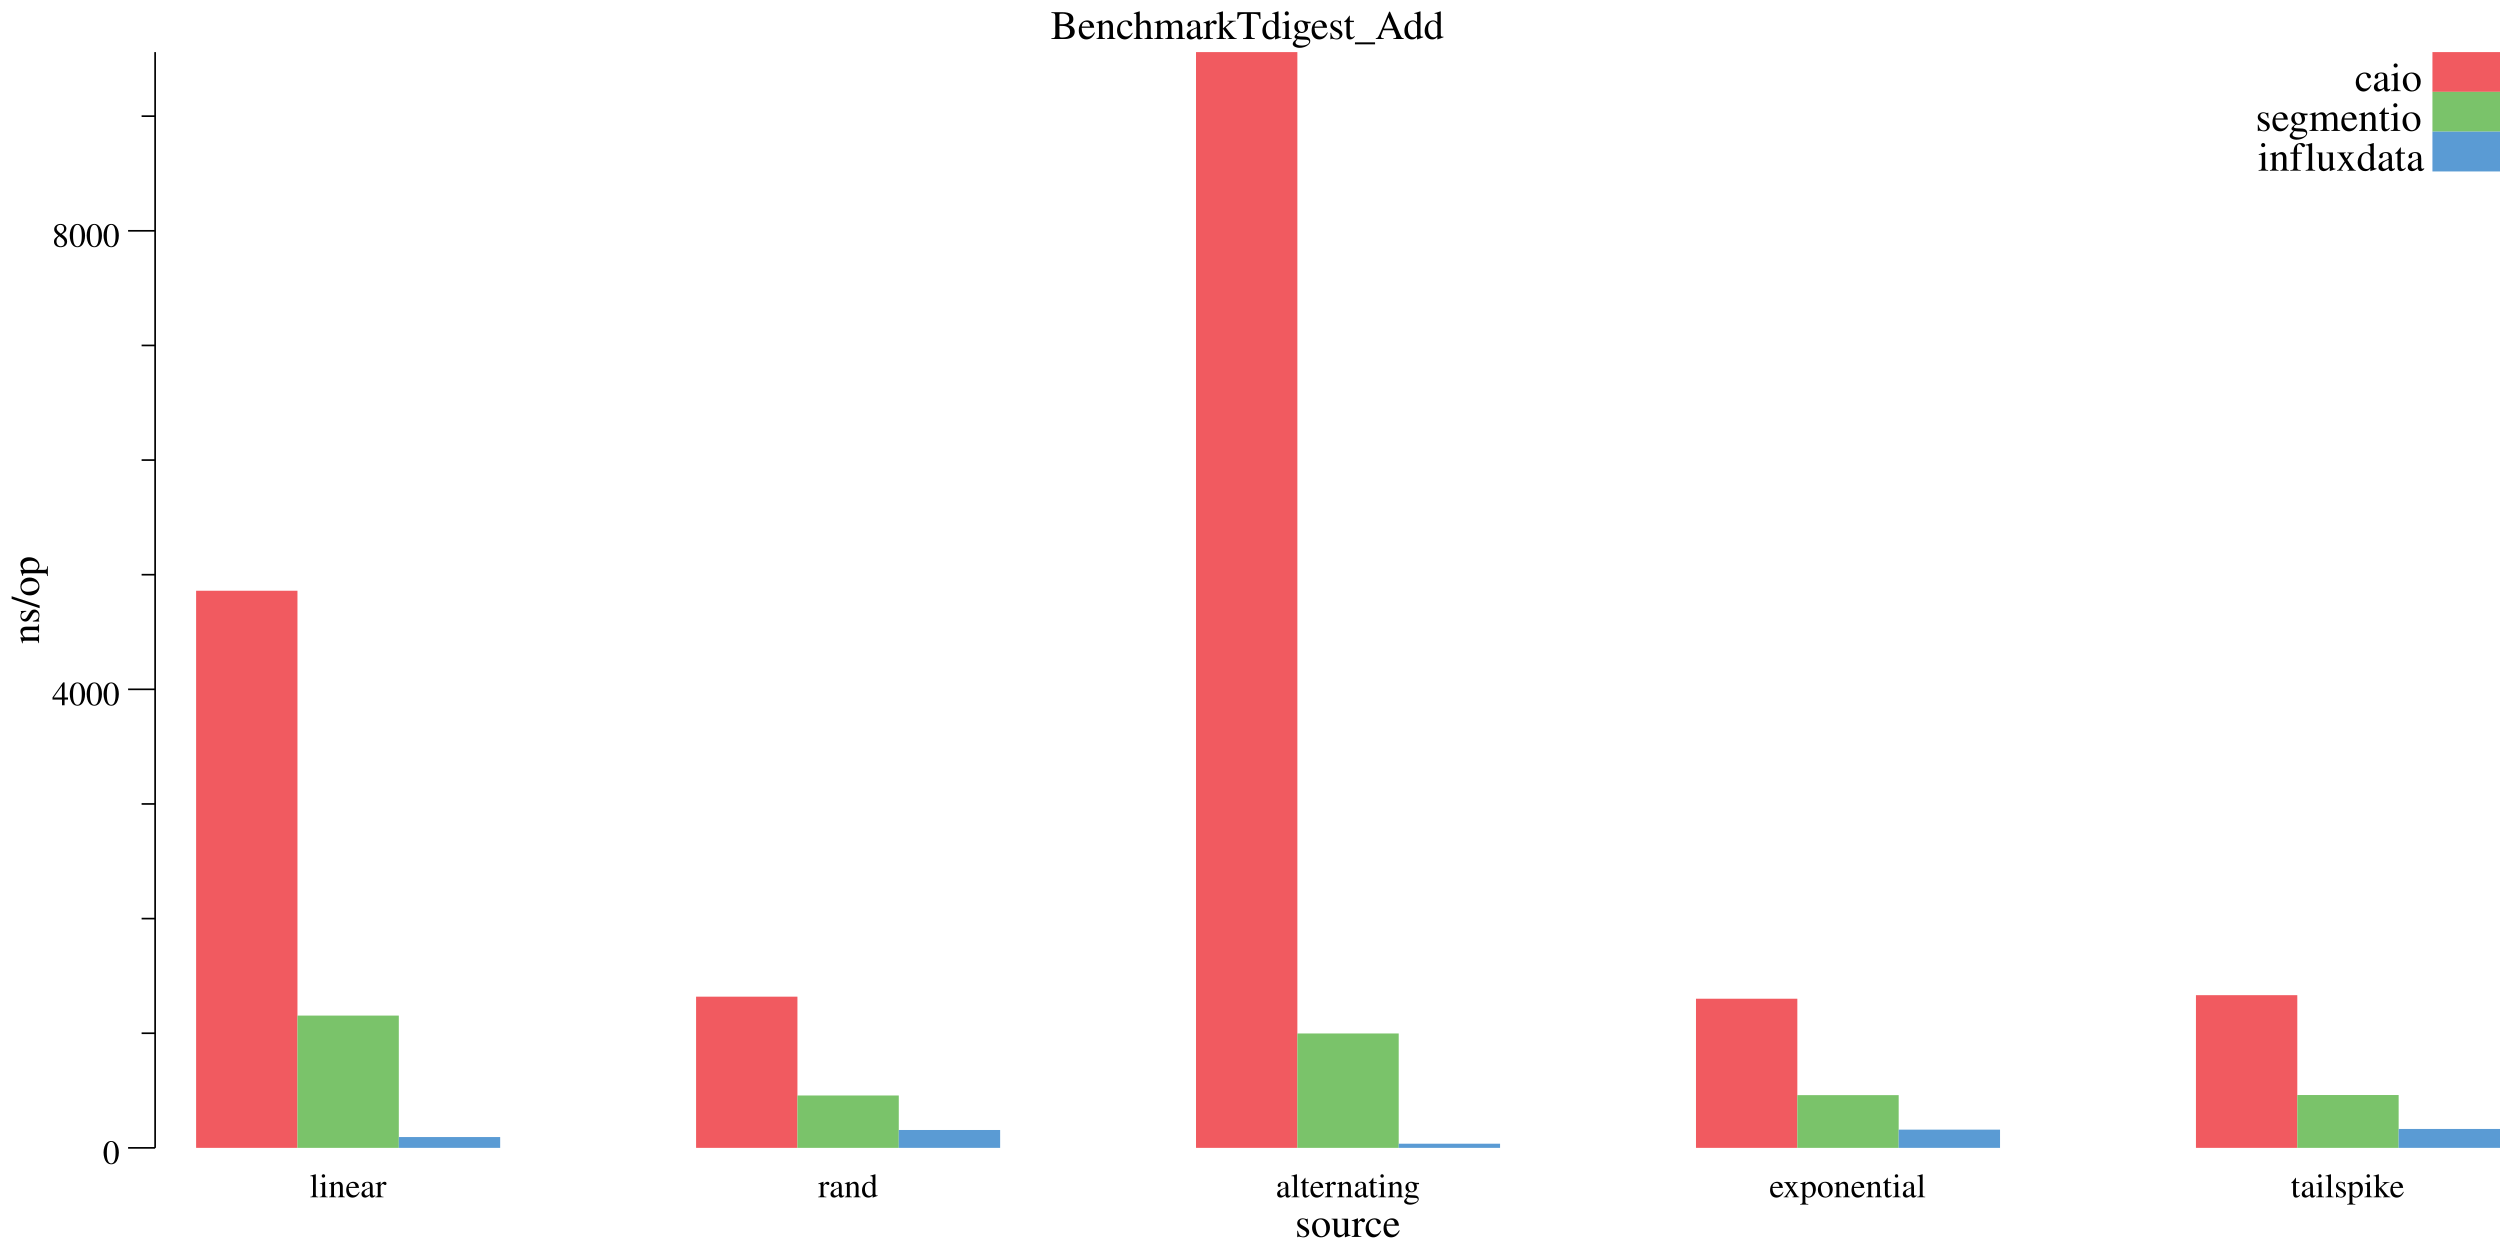
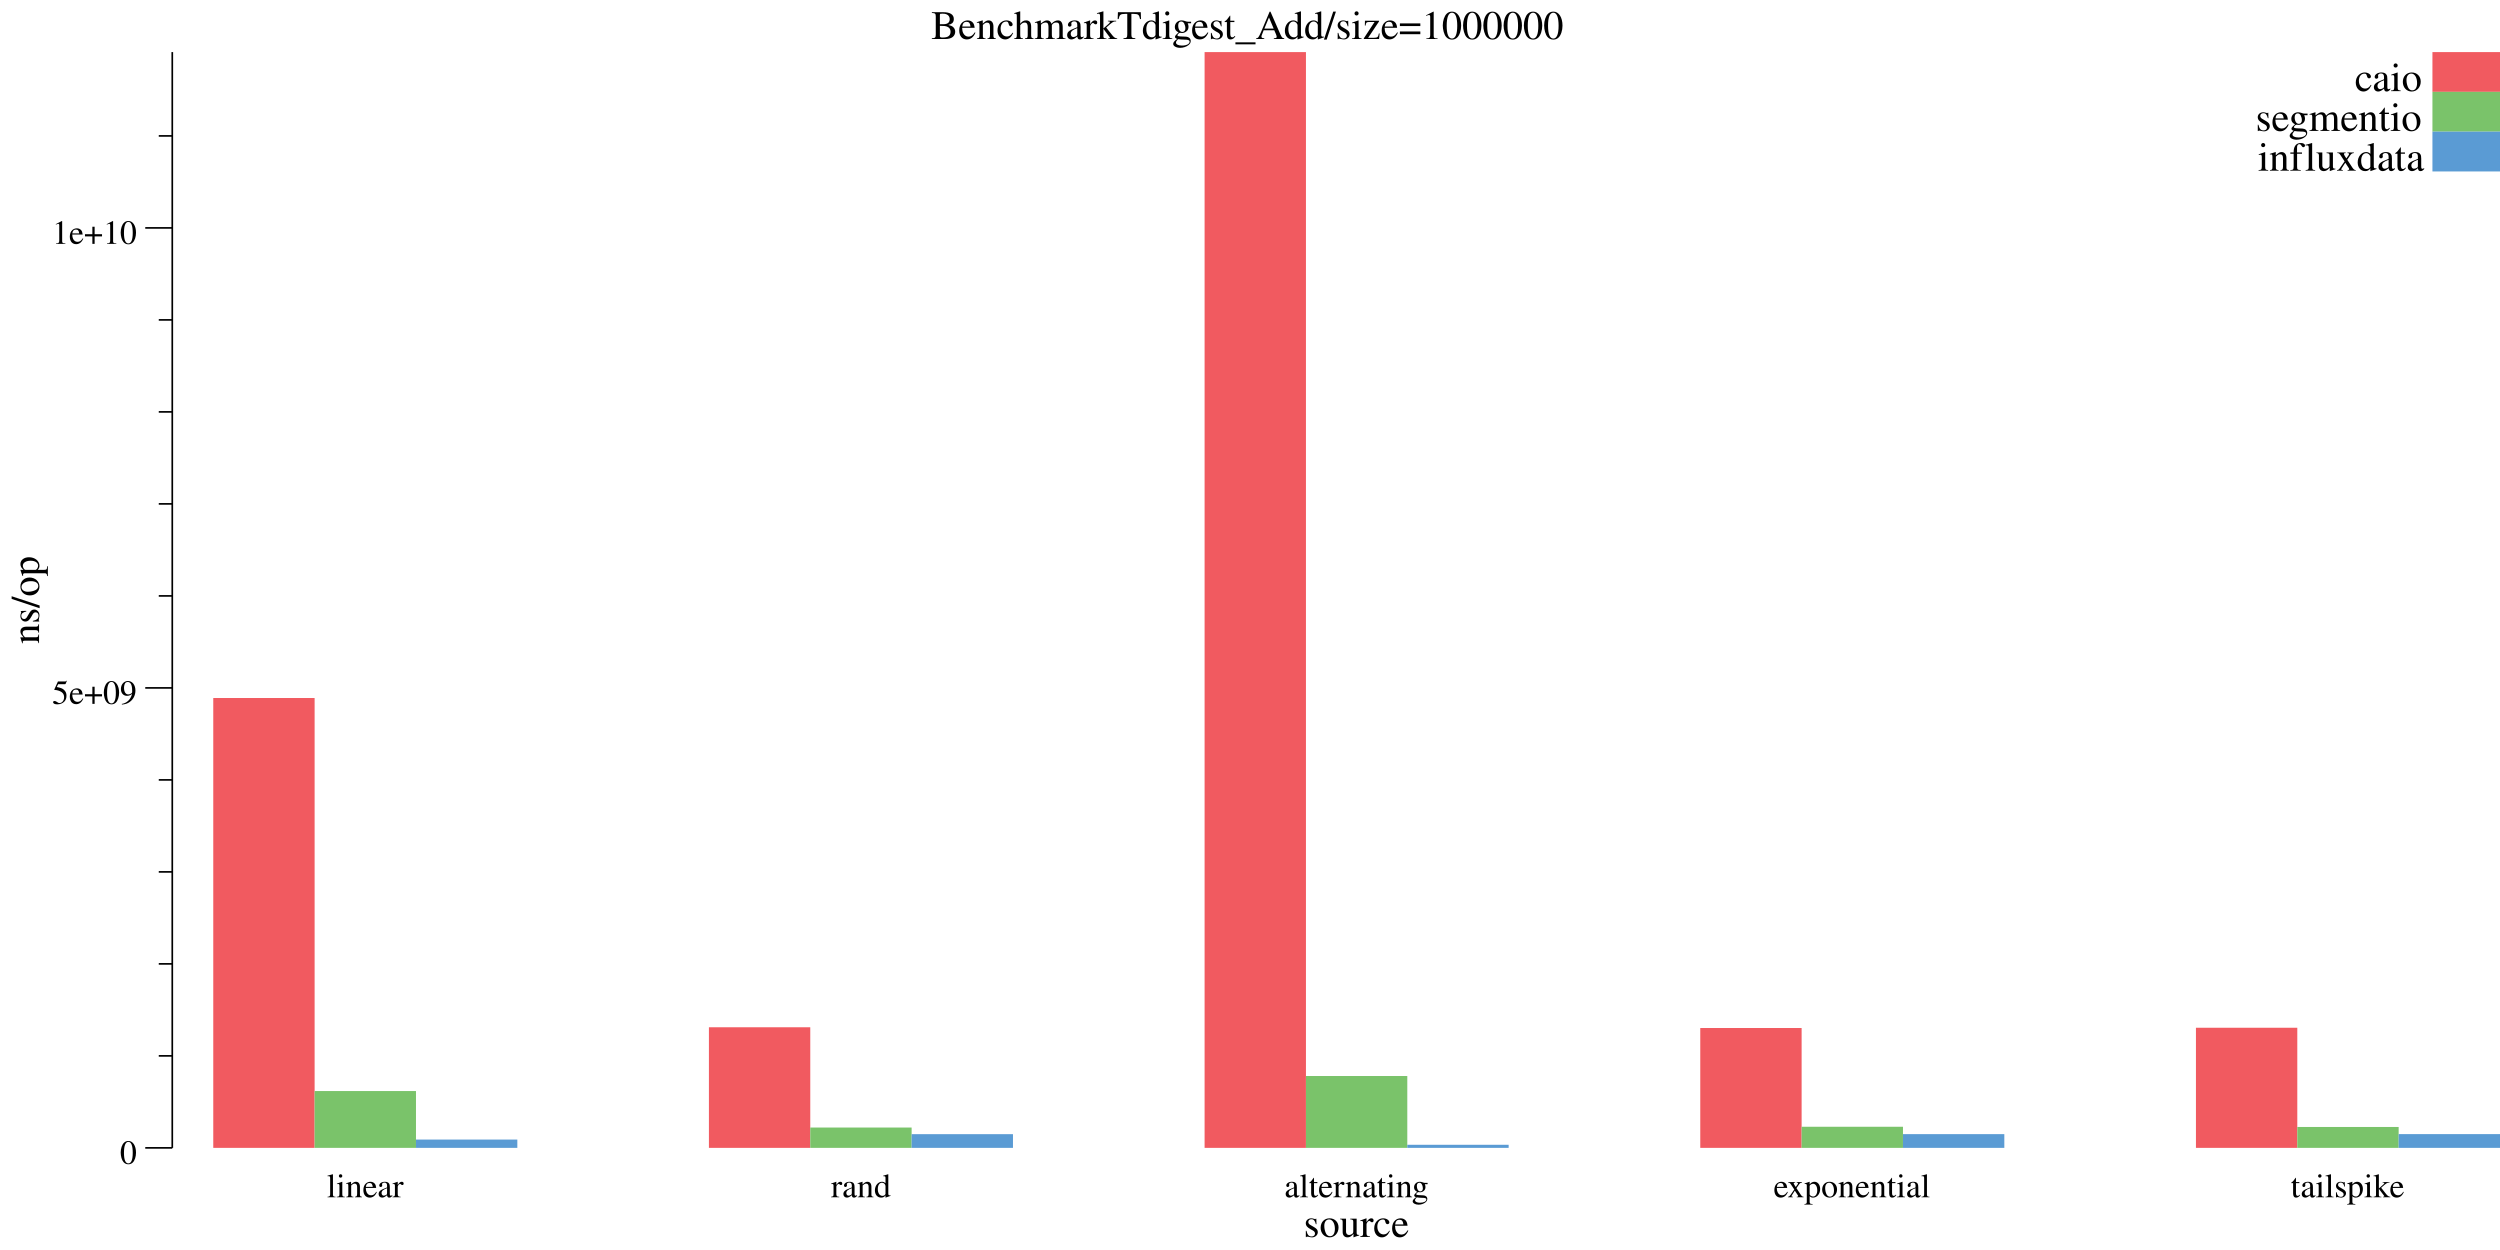
<svg xmlns="http://www.w3.org/2000/svg" width="740pt" height="370pt" viewBox="0 0 740 370">
  <g transform="scale(1, -1) translate(0, -370)">
    <path d="M0,0L740,0L740,370L0,370Z" style="fill:#FFFFFF" />
-     <text x="311.01" y="-358.45" transform="scale(1, -1)" style="font-family:Times;font-weight:normal;font-style:normal;font-size:12px">BenchmarkTdigest_Add</text>
-     <text x="383.36" y="-3.861" transform="scale(1, -1)" style="font-family:Times;font-weight:normal;font-style:normal;font-size:12px">source</text>
-     <text x="91.666" y="-15.602" transform="scale(1, -1)" style="font-family:Times;font-weight:normal;font-style:normal;font-size:10px">linear</text>
-     <text x="242.15" y="-15.602" transform="scale(1, -1)" style="font-family:Times;font-weight:normal;font-style:normal;font-size:10px">rand</text>
-     <text x="377.64" y="-15.602" transform="scale(1, -1)" style="font-family:Times;font-weight:normal;font-style:normal;font-size:10px">alternating</text>
-     <text x="523.69" y="-15.602" transform="scale(1, -1)" style="font-family:Times;font-weight:normal;font-style:normal;font-size:10px">exponential</text>
+     <text x="275.63" y="-358.45" transform="scale(1, -1)" style="font-family:Times;font-weight:normal;font-style:normal;font-size:12px">BenchmarkTdigest_Add/size=1000000</text>
+     <text x="385.9" y="-3.861" transform="scale(1, -1)" style="font-family:Times;font-weight:normal;font-style:normal;font-size:12px">source</text>
+     <text x="96.744" y="-15.602" transform="scale(1, -1)" style="font-family:Times;font-weight:normal;font-style:normal;font-size:10px">linear</text>
+     <text x="245.96" y="-15.602" transform="scale(1, -1)" style="font-family:Times;font-weight:normal;font-style:normal;font-size:10px">rand</text>
+     <text x="380.18" y="-15.602" transform="scale(1, -1)" style="font-family:Times;font-weight:normal;font-style:normal;font-size:10px">alternating</text>
+     <text x="524.96" y="-15.602" transform="scale(1, -1)" style="font-family:Times;font-weight:normal;font-style:normal;font-size:10px">exponential</text>
    <text x="678.06" y="-15.602" transform="scale(1, -1)" style="font-family:Times;font-weight:normal;font-style:normal;font-size:10px">tailspike</text>
    <g transform="rotate(90)">
      <text x="179.41" y="11.555" transform="scale(1, -1)" style="font-family:Times;font-weight:normal;font-style:normal;font-size:12px">ns/op</text>
    </g>
-     <text x="30.416" y="-25.509" transform="scale(1, -1)" style="font-family:Times;font-weight:normal;font-style:normal;font-size:10px">0</text>
-     <text x="15.416" y="-161.24" transform="scale(1, -1)" style="font-family:Times;font-weight:normal;font-style:normal;font-size:10px">4000</text>
-     <text x="15.416" y="-296.96" transform="scale(1, -1)" style="font-family:Times;font-weight:normal;font-style:normal;font-size:10px">8000</text>
-     <path d="M37.916,30.23L45.916,30.23" style="fill:none;stroke:#000000;stroke-width:0.5" />
-     <path d="M37.916,165.96L45.916,165.96" style="fill:none;stroke:#000000;stroke-width:0.5" />
-     <path d="M37.916,301.68L45.916,301.68" style="fill:none;stroke:#000000;stroke-width:0.5" />
-     <path d="M41.916,64.162L45.916,64.162" style="fill:none;stroke:#000000;stroke-width:0.5" />
-     <path d="M41.916,98.094L45.916,98.094" style="fill:none;stroke:#000000;stroke-width:0.5" />
-     <path d="M41.916,132.03L45.916,132.03" style="fill:none;stroke:#000000;stroke-width:0.5" />
-     <path d="M41.916,199.89L45.916,199.89" style="fill:none;stroke:#000000;stroke-width:0.5" />
-     <path d="M41.916,233.82L45.916,233.82" style="fill:none;stroke:#000000;stroke-width:0.5" />
-     <path d="M41.916,267.75L45.916,267.75" style="fill:none;stroke:#000000;stroke-width:0.5" />
-     <path d="M41.916,335.62L45.916,335.62" style="fill:none;stroke:#000000;stroke-width:0.5" />
-     <path d="M45.916,30.23L45.916,354.58" style="fill:none;stroke:#000000;stroke-width:0.5" />
-     <path d="M58.048,30.23L58.048,195.14L88.048,195.14L88.048,30.23Z" style="fill:#F15A60" />
-     <path d="M206.04,30.23L206.04,74.986L236.04,74.986L236.04,30.23Z" style="fill:#F15A60" />
-     <path d="M354.02,30.23L354.02,354.58L384.02,354.58L384.02,30.23Z" style="fill:#F15A60" />
-     <path d="M502.01,30.23L502.01,74.376L532.01,74.376L532.01,30.23Z" style="fill:#F15A60" />
-     <path d="M650,30.23L650,75.428L680,75.428L680,30.23Z" style="fill:#F15A60" />
-     <path d="M88.048,30.23L88.048,69.388L118.05,69.388L118.05,30.23Z" style="fill:#7AC36A" />
-     <path d="M236.04,30.23L236.04,45.737L266.04,45.737L266.04,30.23Z" style="fill:#7AC36A" />
-     <path d="M384.02,30.23L384.02,64.094L414.02,64.094L414.02,30.23Z" style="fill:#7AC36A" />
-     <path d="M532.01,30.23L532.01,45.839L562.01,45.839L562.01,30.23Z" style="fill:#7AC36A" />
-     <path d="M680,30.23L680,45.873L710,45.873L710,30.23Z" style="fill:#7AC36A" />
-     <path d="M118.05,30.23L118.05,33.434L148.05,33.434L148.05,30.23Z" style="fill:#5A9BD4" />
-     <path d="M266.04,30.23L266.04,35.524L296.04,35.524L296.04,30.23Z" style="fill:#5A9BD4" />
-     <path d="M414.02,30.23L414.02,31.462L444.02,31.462L444.02,30.23Z" style="fill:#5A9BD4" />
-     <path d="M562.01,30.23L562.01,35.626L592.01,35.626L592.01,30.23Z" style="fill:#5A9BD4" />
-     <path d="M710,30.23L710,35.829L740,35.829L740,30.23Z" style="fill:#5A9BD4" />
+     <text x="35.494" y="-25.509" transform="scale(1, -1)" style="font-family:Times;font-weight:normal;font-style:normal;font-size:10px">0</text>
+     <text x="15.416" y="-161.66" transform="scale(1, -1)" style="font-family:Times;font-weight:normal;font-style:normal;font-size:10px">5e+09</text>
+     <text x="15.416" y="-297.82" transform="scale(1, -1)" style="font-family:Times;font-weight:normal;font-style:normal;font-size:10px">1e+10</text>
+     <path d="M42.994,30.23L50.994,30.23" style="fill:none;stroke:#000000;stroke-width:0.5" />
+     <path d="M42.994,166.38L50.994,166.38" style="fill:none;stroke:#000000;stroke-width:0.5" />
+     <path d="M42.994,302.54L50.994,302.54" style="fill:none;stroke:#000000;stroke-width:0.5" />
+     <path d="M46.994,57.461L50.994,57.461" style="fill:none;stroke:#000000;stroke-width:0.5" />
+     <path d="M46.994,84.692L50.994,84.692" style="fill:none;stroke:#000000;stroke-width:0.5" />
+     <path d="M46.994,111.92L50.994,111.92" style="fill:none;stroke:#000000;stroke-width:0.5" />
+     <path d="M46.994,139.15L50.994,139.15" style="fill:none;stroke:#000000;stroke-width:0.5" />
+     <path d="M46.994,193.61L50.994,193.61" style="fill:none;stroke:#000000;stroke-width:0.5" />
+     <path d="M46.994,220.85L50.994,220.85" style="fill:none;stroke:#000000;stroke-width:0.5" />
+     <path d="M46.994,248.08L50.994,248.08" style="fill:none;stroke:#000000;stroke-width:0.5" />
+     <path d="M46.994,275.31L50.994,275.31" style="fill:none;stroke:#000000;stroke-width:0.5" />
+     <path d="M46.994,329.77L50.994,329.77" style="fill:none;stroke:#000000;stroke-width:0.5" />
+     <path d="M50.994,30.23L50.994,354.58" style="fill:none;stroke:#000000;stroke-width:0.5" />
+     <path d="M63.126,30.23L63.126,163.39L93.126,163.39L93.126,30.23Z" style="fill:#F15A60" />
+     <path d="M209.84,30.23L209.84,65.929L239.84,65.929L239.84,30.23Z" style="fill:#F15A60" />
+     <path d="M356.56,30.23L356.56,354.58L386.56,354.58L386.56,30.23Z" style="fill:#F15A60" />
+     <path d="M503.28,30.23L503.28,65.71L533.28,65.71L533.28,30.23Z" style="fill:#F15A60" />
+     <path d="M650,30.23L650,65.786L680,65.786L680,30.23Z" style="fill:#F15A60" />
+     <path d="M93.126,30.23L93.126,47.051L123.13,47.051L123.13,30.23Z" style="fill:#7AC36A" />
+     <path d="M239.84,30.23L239.84,36.249L269.84,36.249L269.84,30.23Z" style="fill:#7AC36A" />
+     <path d="M386.56,30.23L386.56,51.502L416.56,51.502L416.56,30.23Z" style="fill:#7AC36A" />
+     <path d="M533.28,30.23L533.28,36.48L563.28,36.48L563.28,30.23Z" style="fill:#7AC36A" />
+     <path d="M680,30.23L680,36.416L710,36.416L710,30.23Z" style="fill:#7AC36A" />
+     <path d="M123.13,30.23L123.13,32.688L153.13,32.688L153.13,30.23Z" style="fill:#5A9BD4" />
+     <path d="M269.84,30.23L269.84,34.287L299.84,34.287L299.84,30.23Z" style="fill:#5A9BD4" />
+     <path d="M416.56,30.23L416.56,31.145L446.56,31.145L446.56,30.23Z" style="fill:#5A9BD4" />
+     <path d="M563.28,30.23L563.28,34.297L593.28,34.297L593.28,30.23Z" style="fill:#5A9BD4" />
+     <path d="M710,30.23L710,34.304L740,34.304L740,30.23Z" style="fill:#5A9BD4" />
    <path d="M720,342.81L720,354.58L740,354.58L740,342.81Z" style="fill:#F15A60" />
    <text x="697.01" y="-343.03" transform="scale(1, -1)" style="font-family:Times;font-weight:normal;font-style:normal;font-size:12px">caio</text>
    <path d="M720,331.03L720,342.81L740,342.81L740,331.03Z" style="fill:#7AC36A" />
    <text x="667.68" y="-331.25" transform="scale(1, -1)" style="font-family:Times;font-weight:normal;font-style:normal;font-size:12px">segmentio</text>
    <path d="M720,319.25L720,331.03L740,331.03L740,319.25Z" style="fill:#5A9BD4" />
    <text x="668.35" y="-319.47" transform="scale(1, -1)" style="font-family:Times;font-weight:normal;font-style:normal;font-size:12px">influxdata</text>
  </g>
</svg>
